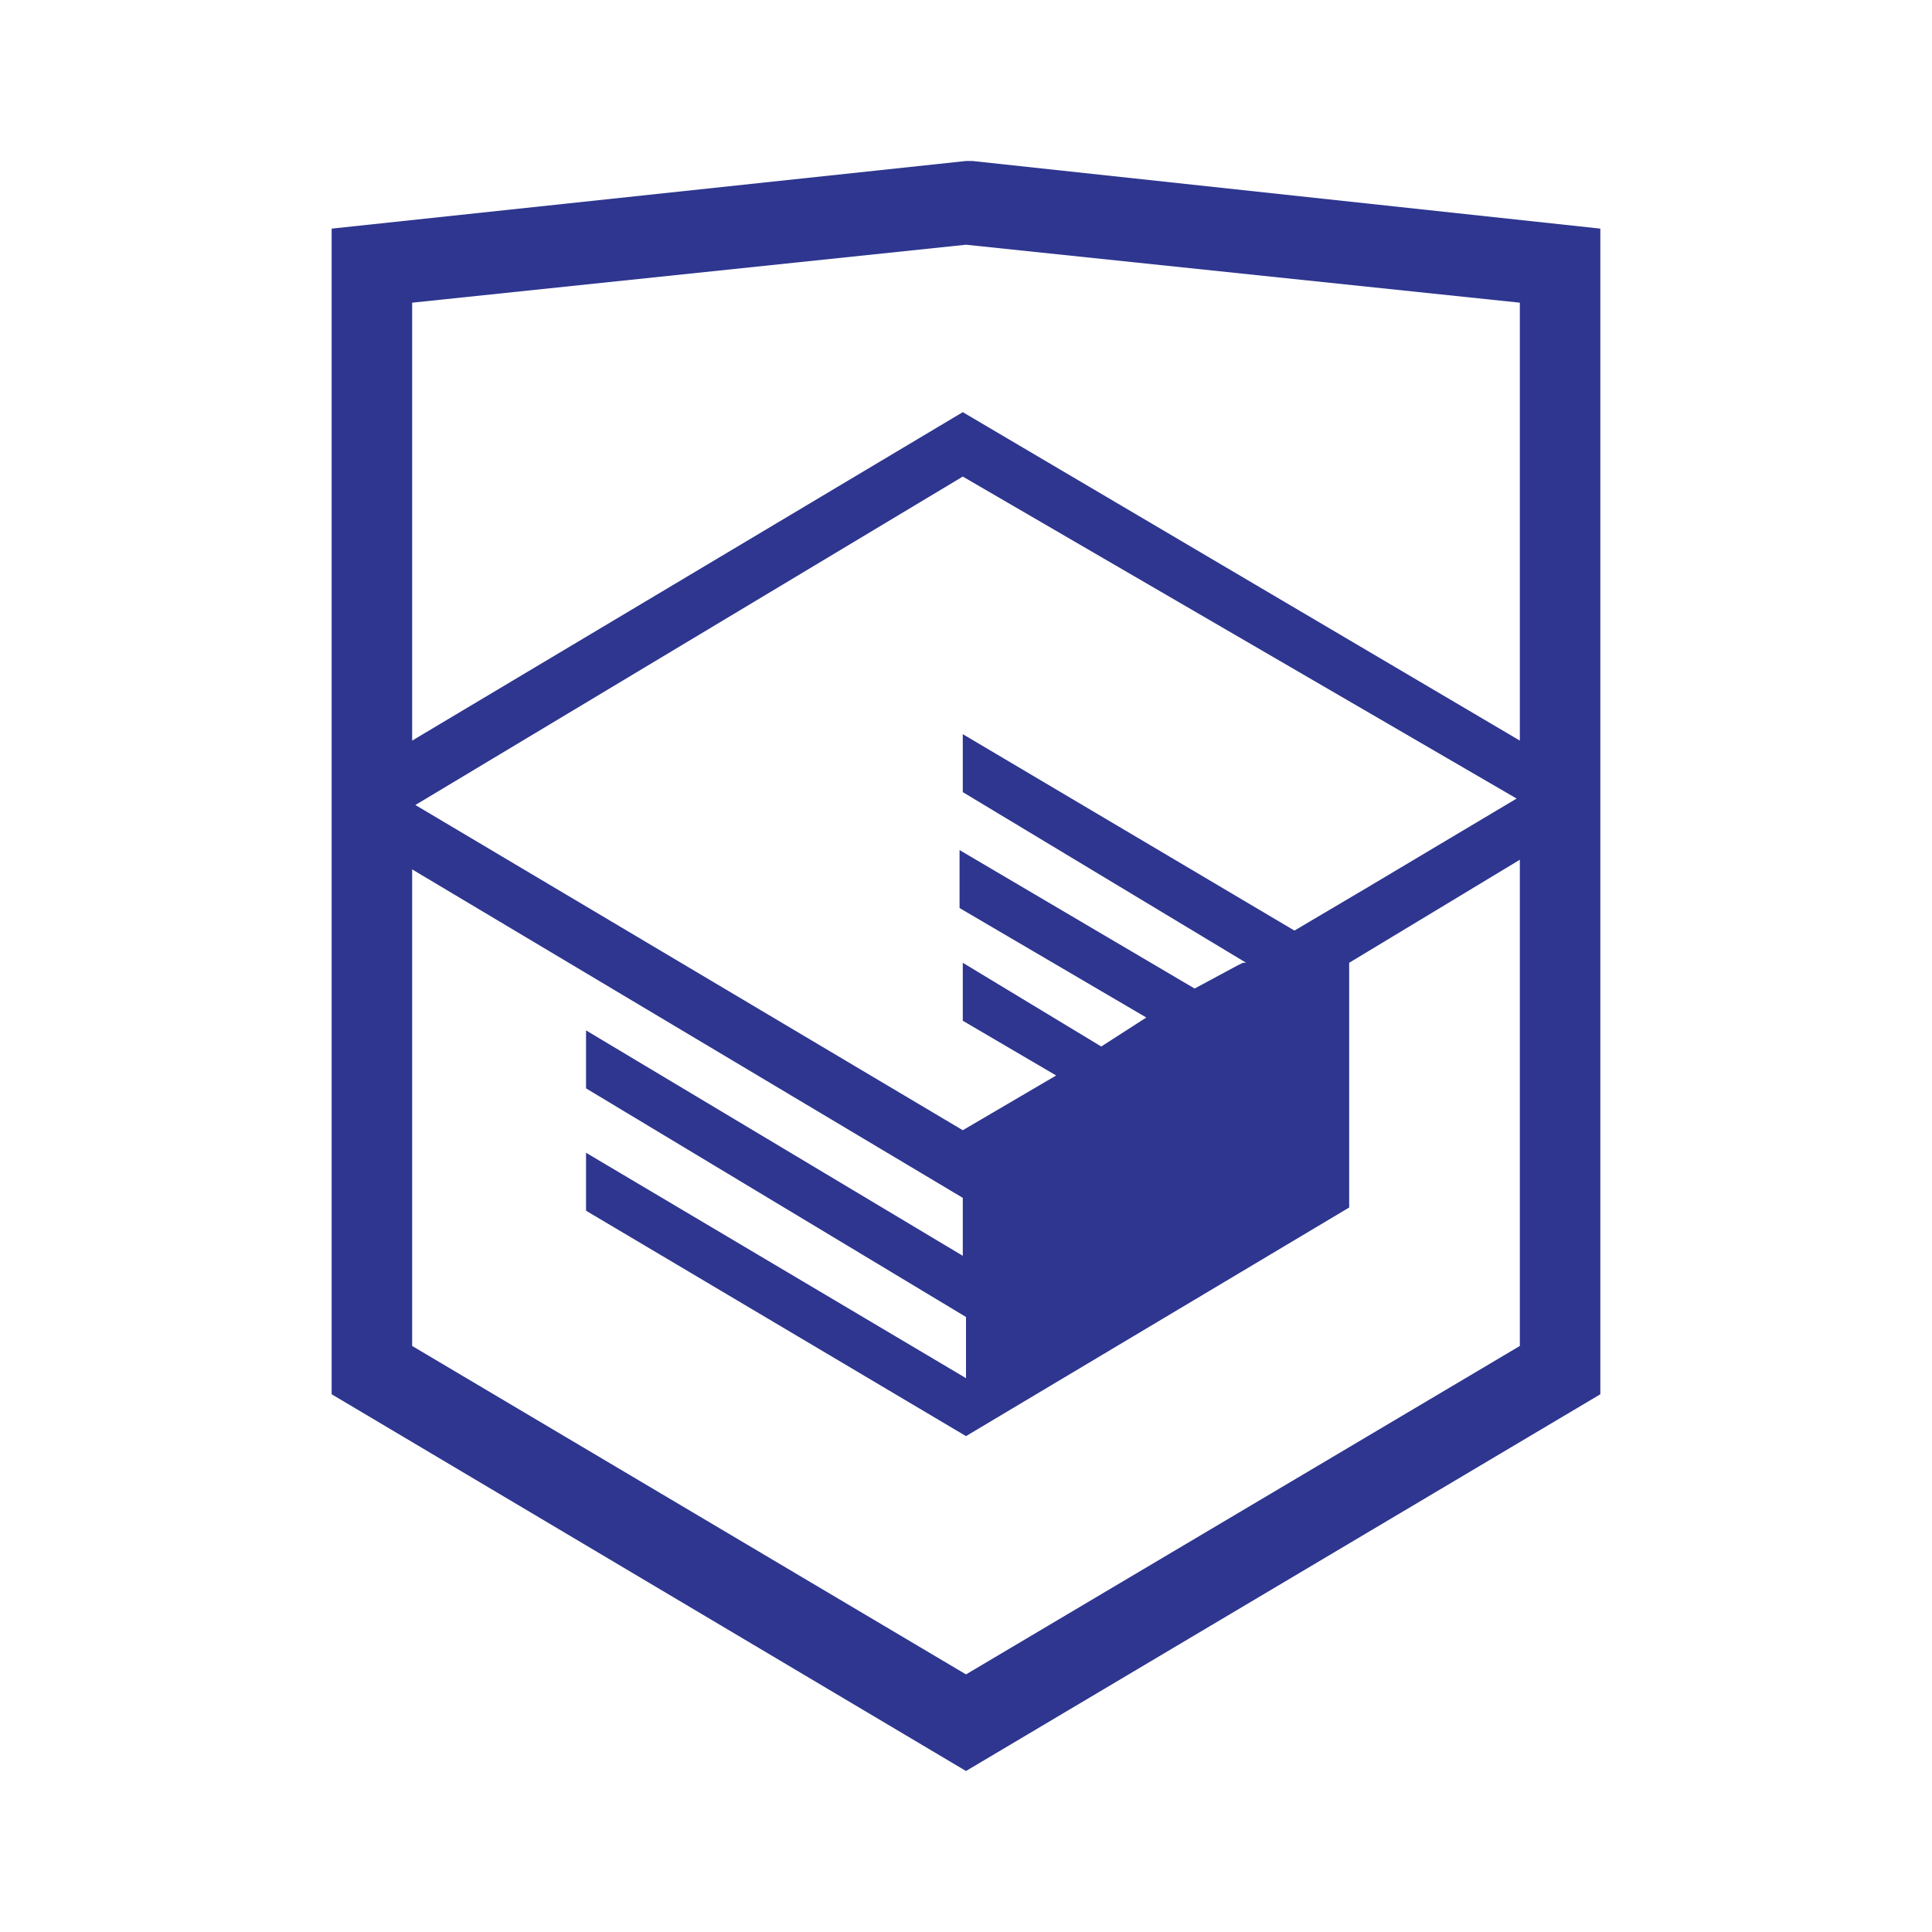
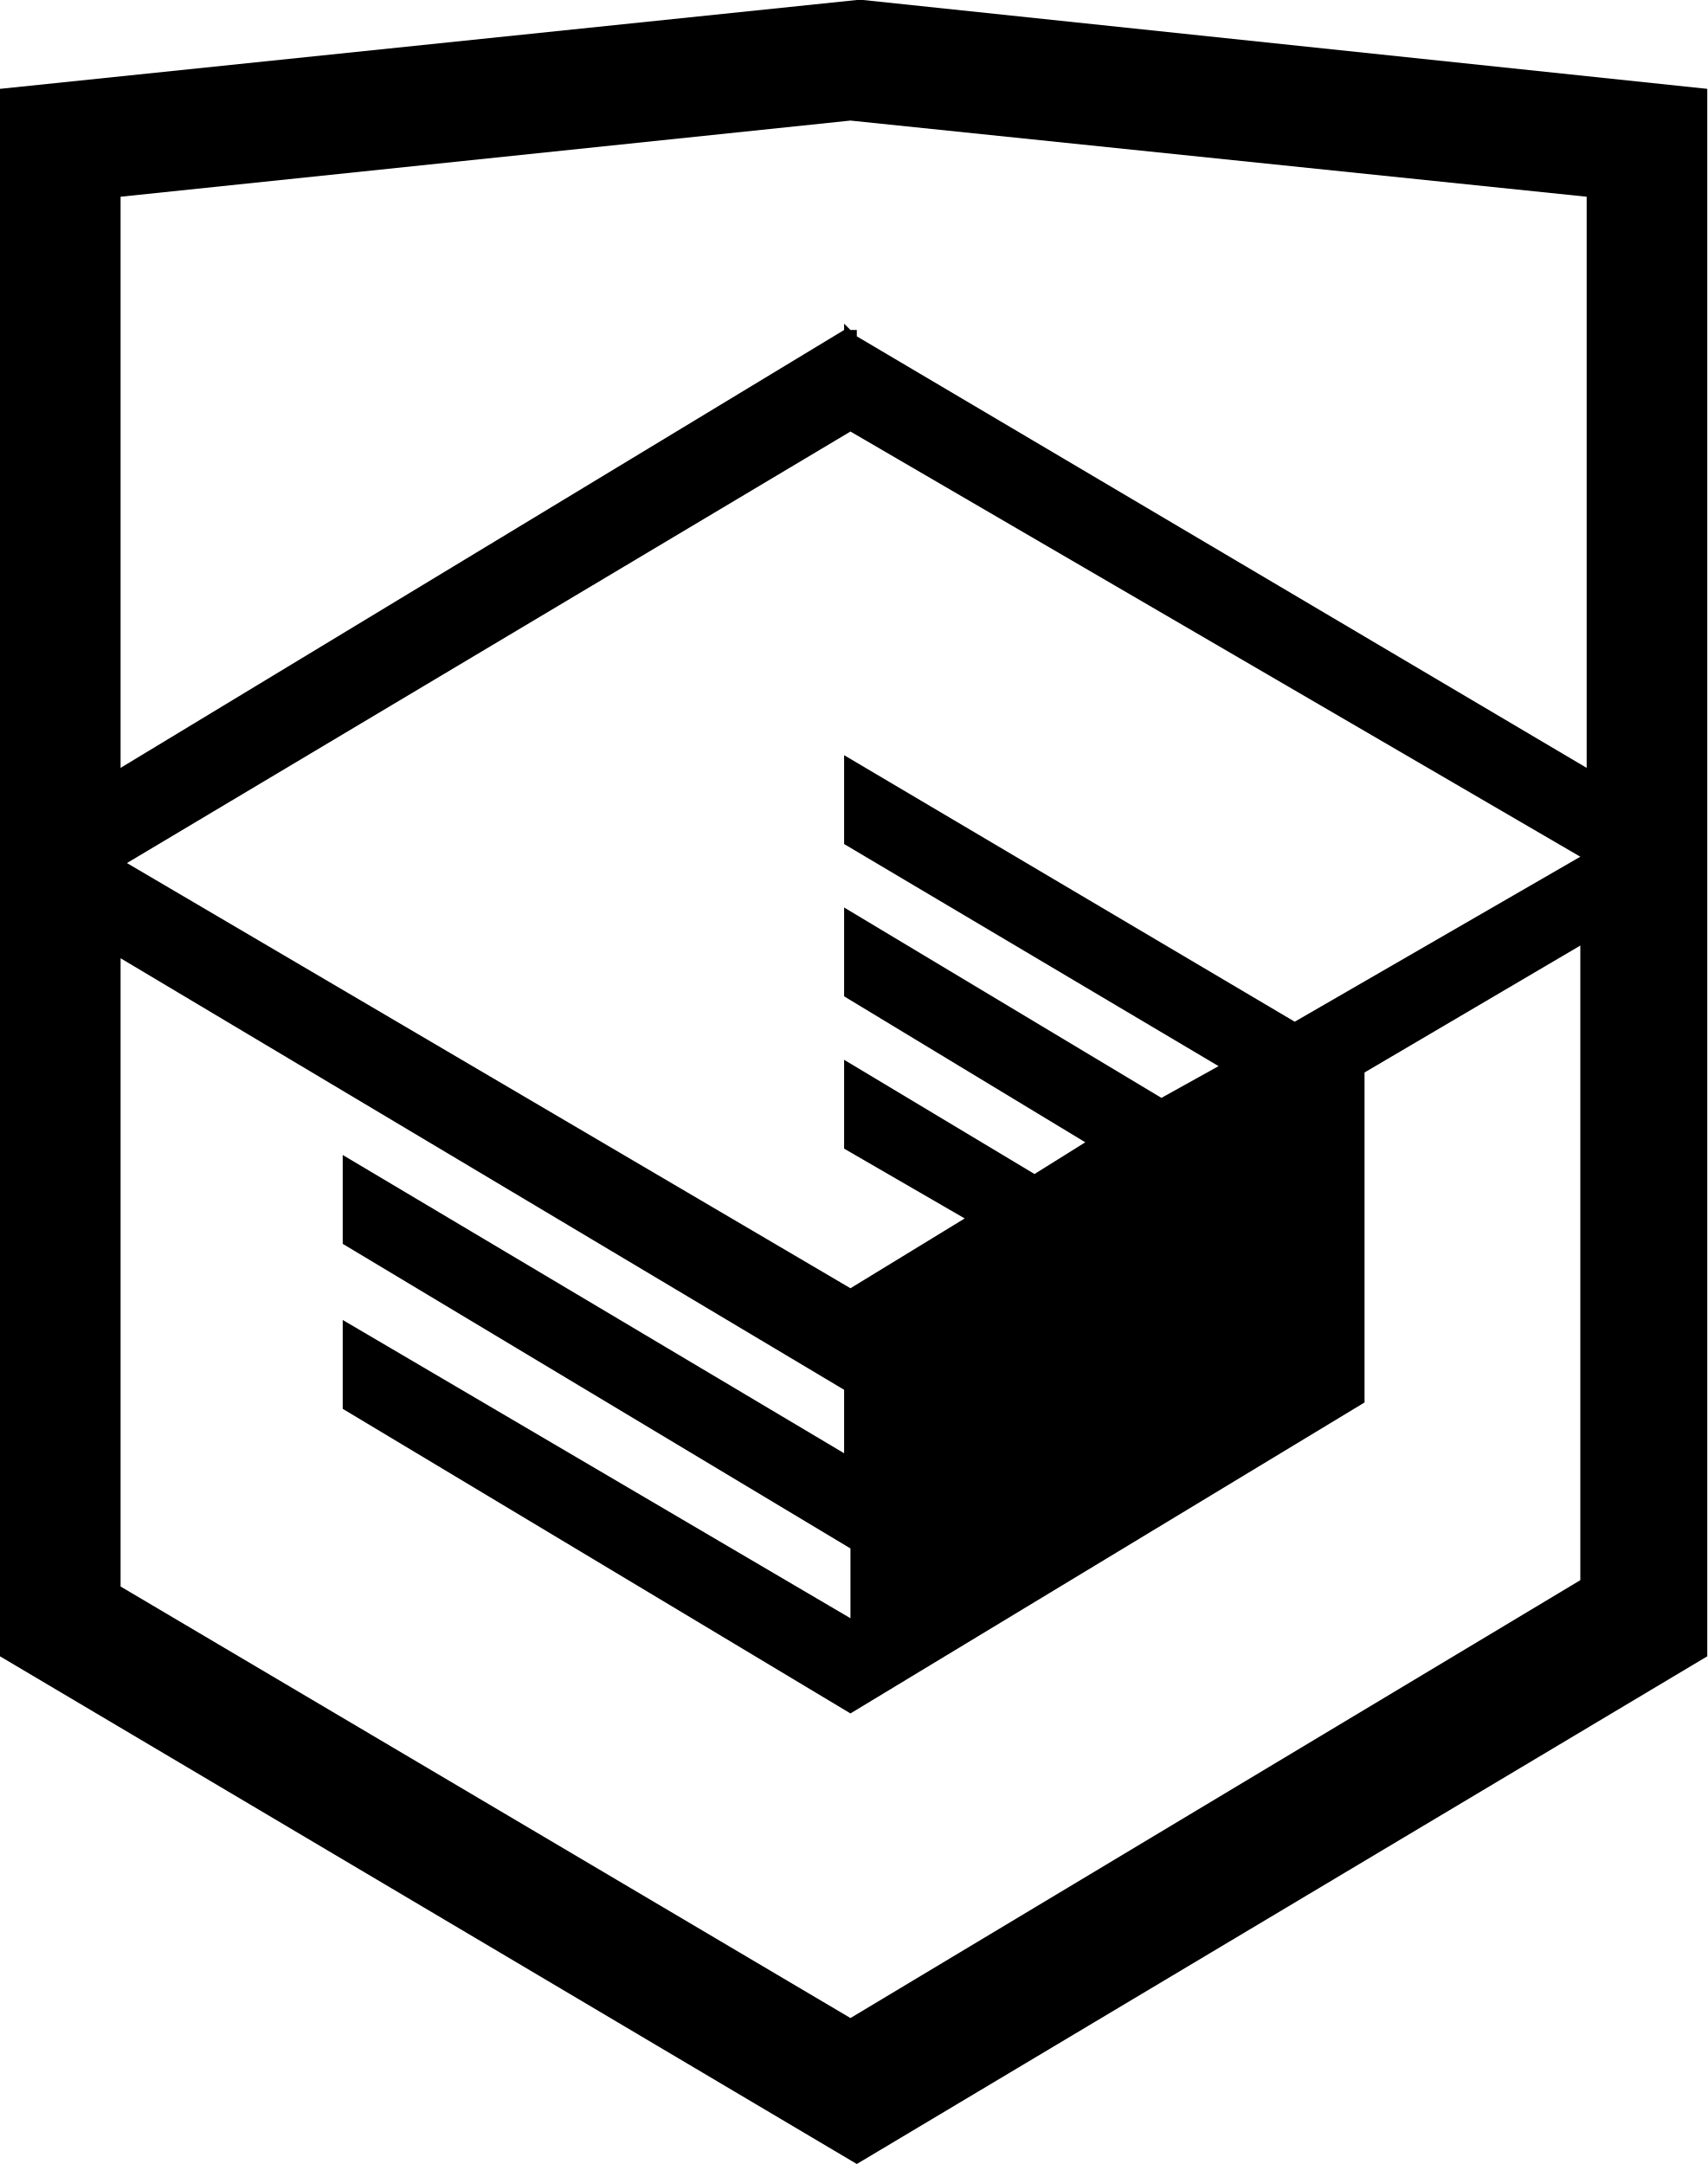
- <svg xmlns="http://www.w3.org/2000/svg" viewBox="0 0 60 60">
-   <path fill="#2E368F" d="M30.2 5h-.2l-19.7 2.1v36.2l19.7 11.7 19.7-11.7v-36.2l-19.5-2.1zm17 36.8l-17.2 10.2-17.2-10.2v-14.8l17.1 10.2v1.8l-11.7-7v1.8l11.8 7.1v1.9l-11.8-7v1.8l11.8 7 11.9-7.1v-7.6l5.3-3.2v15.1zm-.1-17l-4.7 2.8-2.2 1.3-10.3-6.1v1.8l8.8 5.3h-.1l-.2.1-1.3.7-7.3-4.3v1.8l5.8 3.4-1.4.9-4.3-2.6v1.8l2.9 1.7-2.9 1.7-17-10.1 17-10.2 17.2 10zm.1-1.8l-17.3-10.2-17.1 10.2v-13.6l17.2-1.8 17.2 1.8v13.6z" />
+ <svg xmlns="http://www.w3.org/2000/svg" version="1.1" id="Layer_1" x="0px" y="0px" viewBox="0 0 26.9 34.1" style="enable-background:new 0 0 26.9 34.1;" xml:space="preserve">
+   <path d="M13.6,0l-0.1,0L0,1.4v24.7l13.5,8l13.4-8l0,0V1.4L13.6,0z M25,12.1L13.5,5.3l0-0.1l-0.1,0l-0.1-0.1v0.1L1.9,12.1v-9   l11.5-1.2L25,3.1L25,12.1L25,12.1z M13.4,6.8l11.5,6.7l-4.5,2.6l-7.1-4.2l0,1.4l5.9,3.5l-0.9,0.5l-5-3l0,1.4l3.8,2.3l-0.8,0.5   l-3-1.8l0,1.4l1.9,1.1l-1.8,1.1L2,13.6L13.4,6.8z M1.9,15.1l11.4,6.8l0,1l-7.9-4.7l0,1.4l8,4.8l0,1.1l-8-4.7l0,1.4l8,4.8l0,0   l8.1-4.9l0-5.2l3.4-2v10l-11.5,6.9L1.9,25V15.1z" />
</svg>
